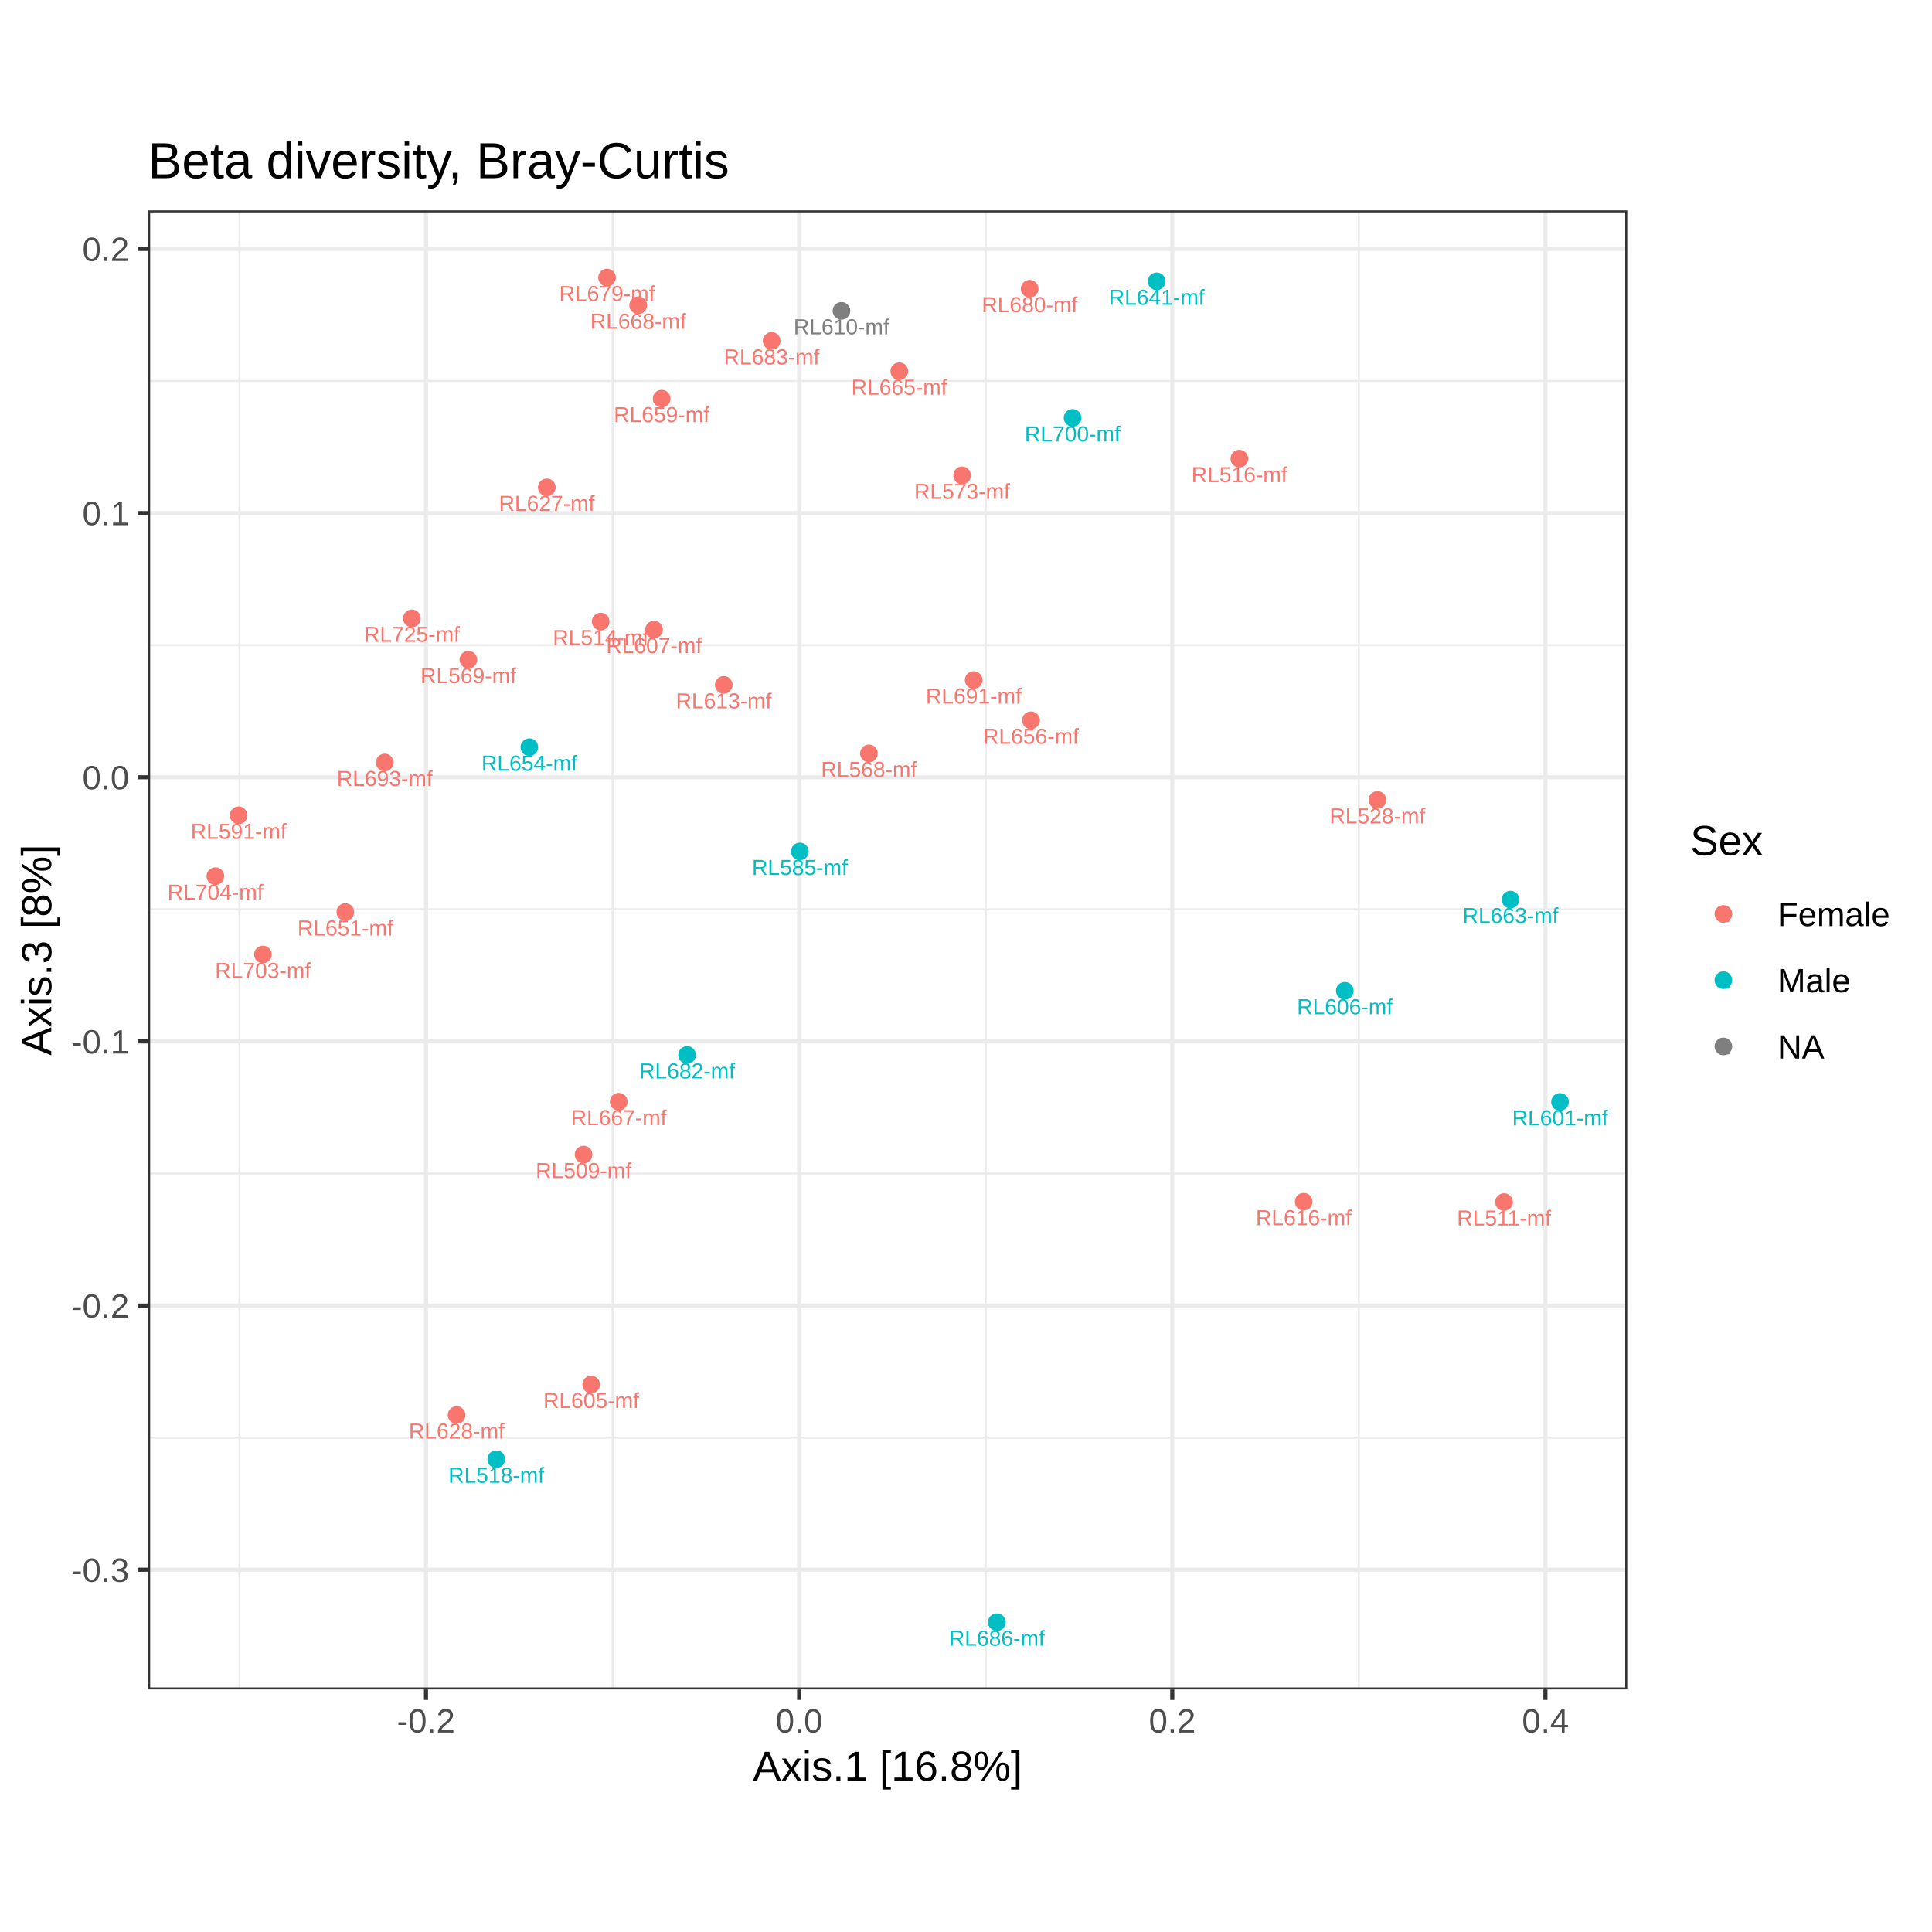
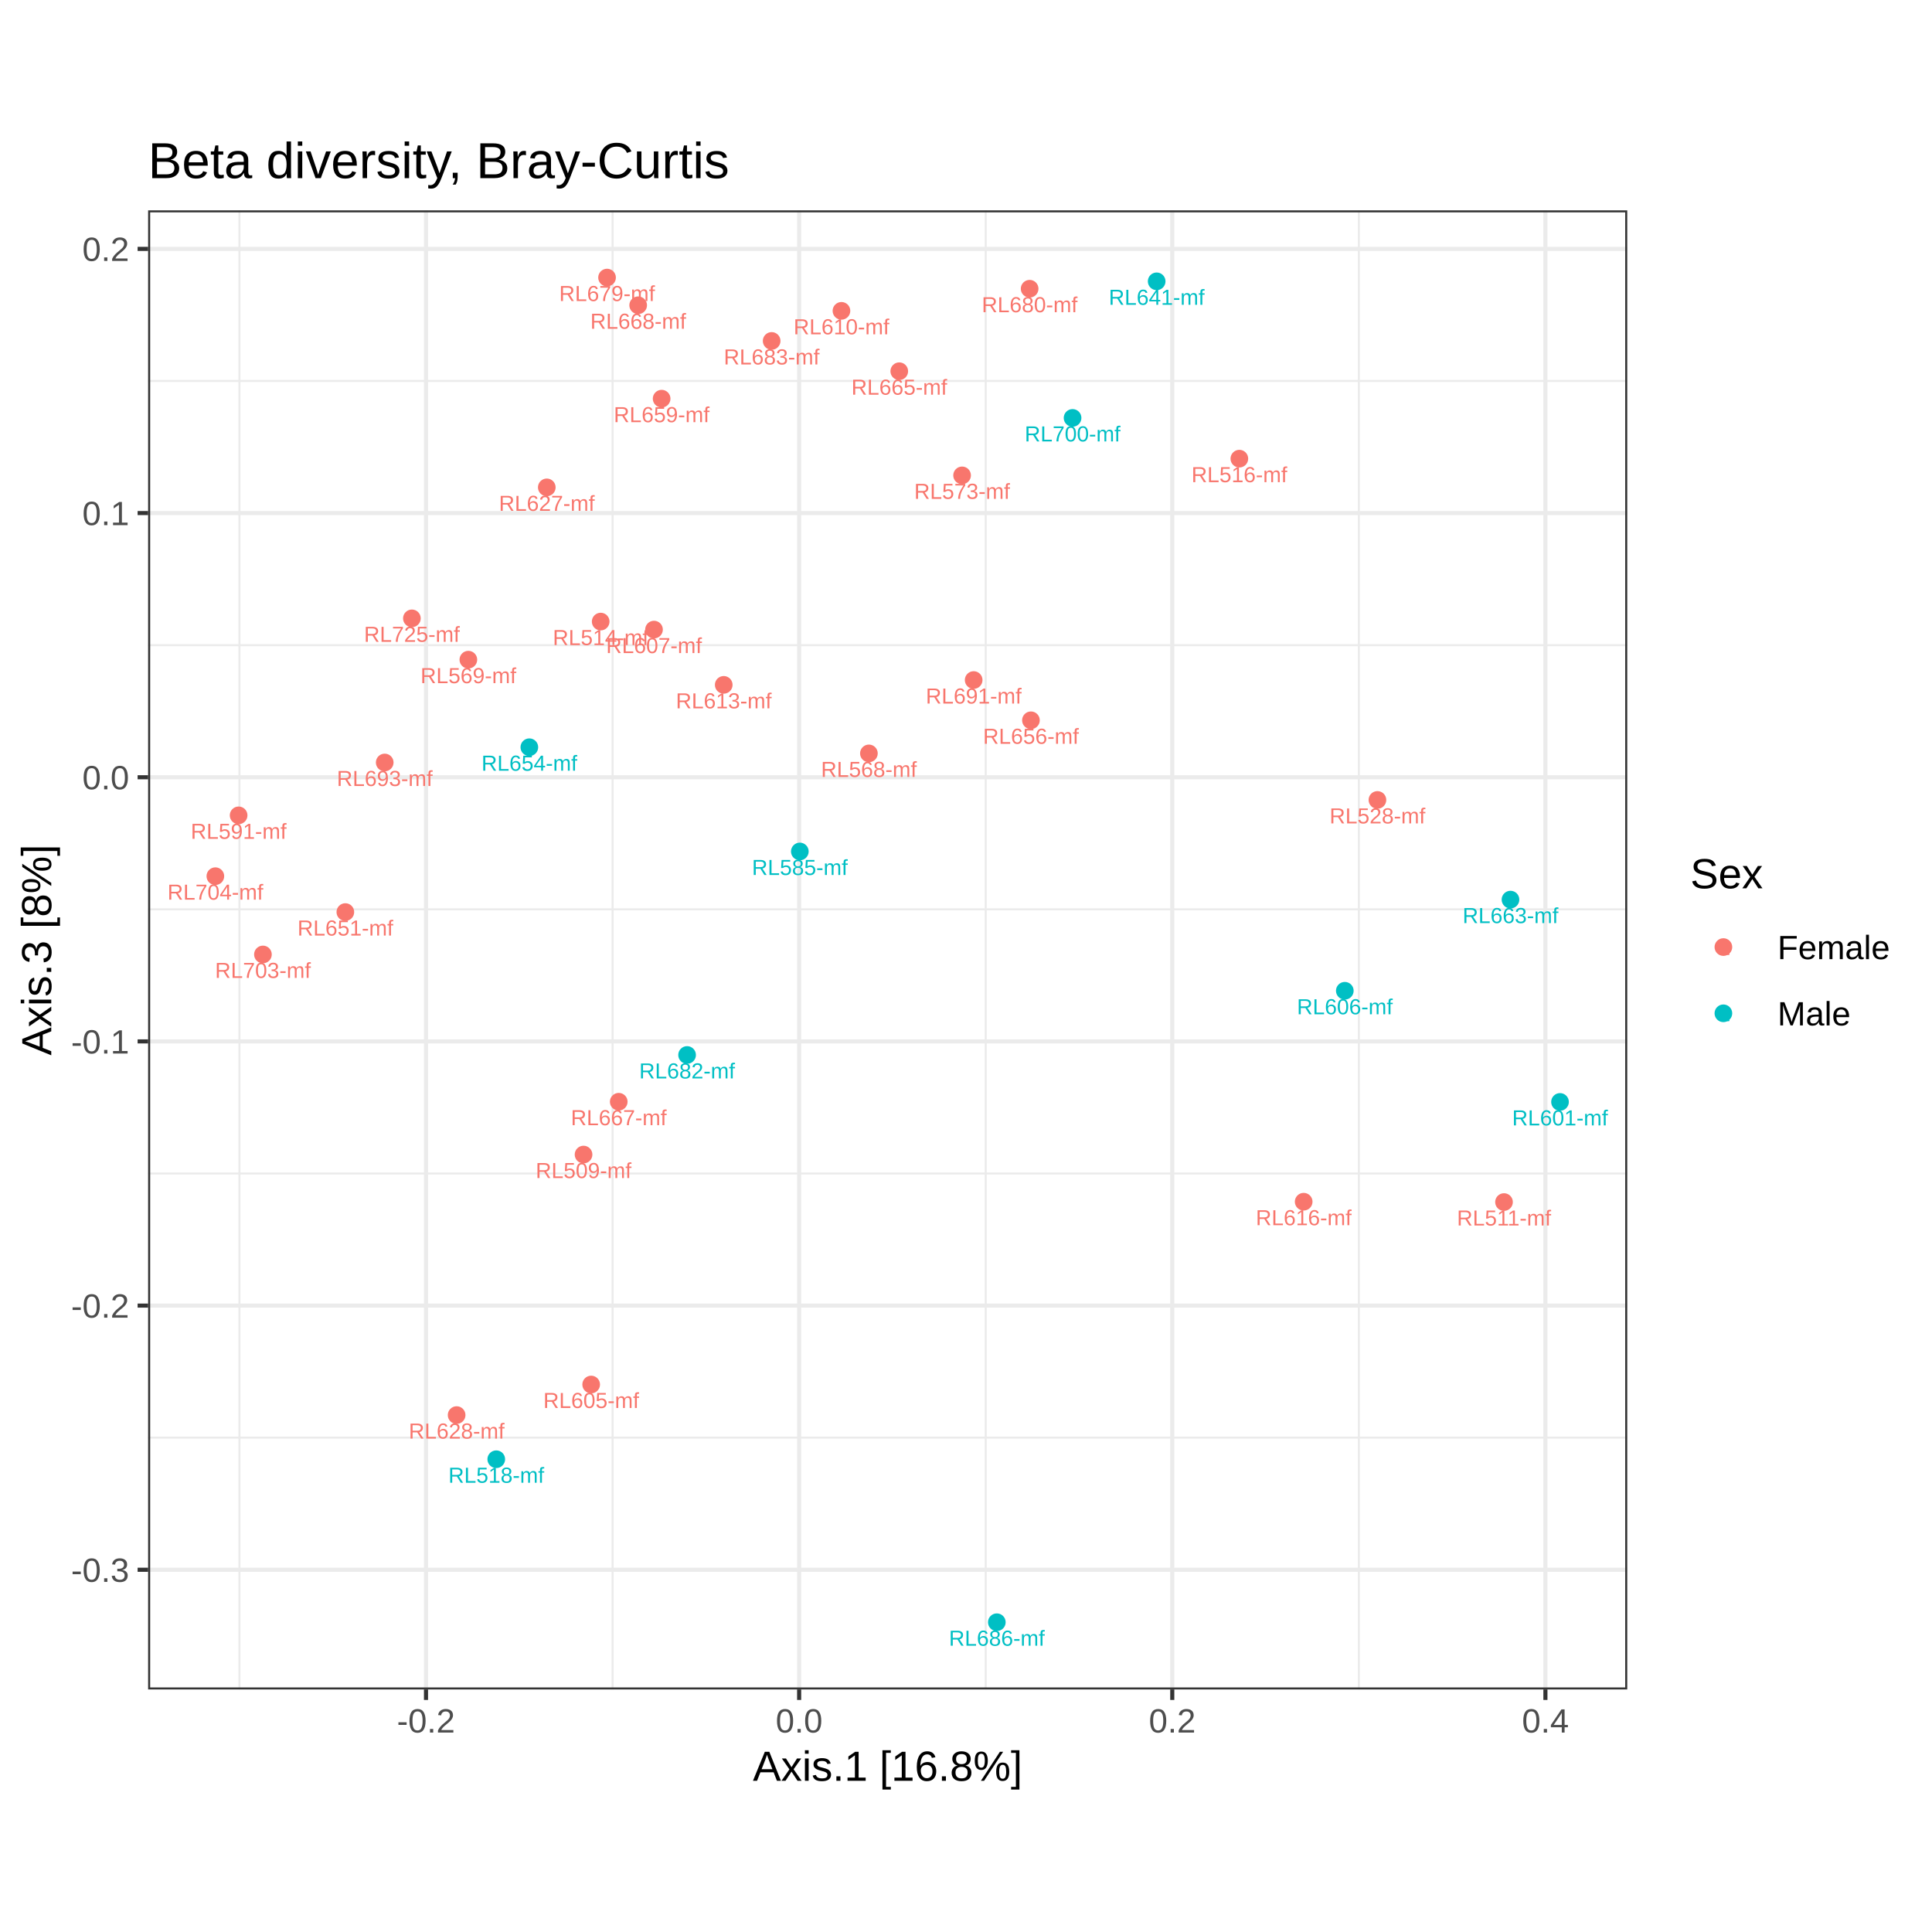
<svg xmlns="http://www.w3.org/2000/svg" class="svglite" width="504.00pt" height="504.00pt" viewBox="0 0 504.00 504.00">
  <defs>
    <style type="text/css">
    .svglite line, .svglite polyline, .svglite polygon, .svglite path, .svglite rect, .svglite circle {
      fill: none;
      stroke: #000000;
      stroke-linecap: round;
      stroke-linejoin: round;
      stroke-miterlimit: 10.00;
    }
    .svglite text {
      white-space: pre;
    }
  </style>
  </defs>
  <rect width="100%" height="100%" style="stroke: none; fill: #FFFFFF;" />
  <defs>
    <clipPath id="cpMC4wMHw1MDQuMDB8MC4wMHw1MDQuMDA=">
      <rect x="0.00" y="0.00" width="504.00" height="504.00" />
    </clipPath>
  </defs>
  <g clip-path="url(#cpMC4wMHw1MDQuMDB8MC4wMHw1MDQuMDA=)">
</g>
  <defs>
    <clipPath id="cpMC4wMHw1MDQuMDB8MzEuNTN8NDcyLjQ3">
      <rect x="0" y="31.53" width="504.00" height="440.93" />
    </clipPath>
  </defs>
  <g clip-path="url(#cpMC4wMHw1MDQuMDB8MzEuNTN8NDcyLjQ3)">
    <rect x="0" y="31.53" width="504.00" height="440.93" style="stroke-width: 1.07; stroke: #FFFFFF; fill: #FFFFFF;" />
  </g>
  <g clip-path="url(#cpMC4wMHw1MDQuMDB8MC4wMHw1MDQuMDA=)">
</g>
  <defs>
    <clipPath id="cpMzguNjR8NDI0LjUwfDU0Ljg3fDQ0MC43Mw==">
      <rect x="38.64" y="54.87" width="385.86" height="385.86" />
    </clipPath>
  </defs>
  <g clip-path="url(#cpMzguNjR8NDI0LjUwfDU0Ljg3fDQ0MC43Mw==)">
    <rect x="38.64" y="54.87" width="385.86" height="385.86" style="stroke-width: 1.07; stroke: none; fill: #FFFFFF;" />
    <polyline points="38.64,375.04 424.50,375.04 " style="stroke-width: 0.53; stroke: #EBEBEB; stroke-linecap: butt;" />
    <polyline points="38.64,306.13 424.50,306.13 " style="stroke-width: 0.53; stroke: #EBEBEB; stroke-linecap: butt;" />
    <polyline points="38.64,237.21 424.50,237.21 " style="stroke-width: 0.53; stroke: #EBEBEB; stroke-linecap: butt;" />
    <polyline points="38.64,168.30 424.50,168.30 " style="stroke-width: 0.53; stroke: #EBEBEB; stroke-linecap: butt;" />
    <polyline points="38.64,99.38 424.50,99.38 " style="stroke-width: 0.53; stroke: #EBEBEB; stroke-linecap: butt;" />
    <polyline points="62.46,440.73 62.46,54.87 " style="stroke-width: 0.53; stroke: #EBEBEB; stroke-linecap: butt;" />
    <polyline points="159.80,440.73 159.80,54.87 " style="stroke-width: 0.53; stroke: #EBEBEB; stroke-linecap: butt;" />
    <polyline points="257.14,440.73 257.14,54.87 " style="stroke-width: 0.53; stroke: #EBEBEB; stroke-linecap: butt;" />
    <polyline points="354.48,440.73 354.48,54.87 " style="stroke-width: 0.53; stroke: #EBEBEB; stroke-linecap: butt;" />
    <polyline points="38.64,409.50 424.50,409.50 " style="stroke-width: 1.07; stroke: #EBEBEB; stroke-linecap: butt;" />
    <polyline points="38.64,340.59 424.50,340.59 " style="stroke-width: 1.07; stroke: #EBEBEB; stroke-linecap: butt;" />
    <polyline points="38.64,271.67 424.50,271.67 " style="stroke-width: 1.07; stroke: #EBEBEB; stroke-linecap: butt;" />
    <polyline points="38.64,202.76 424.50,202.76 " style="stroke-width: 1.07; stroke: #EBEBEB; stroke-linecap: butt;" />
    <polyline points="38.64,133.84 424.50,133.84 " style="stroke-width: 1.07; stroke: #EBEBEB; stroke-linecap: butt;" />
    <polyline points="38.64,64.93 424.50,64.93 " style="stroke-width: 1.07; stroke: #EBEBEB; stroke-linecap: butt;" />
    <polyline points="111.13,440.73 111.13,54.87 " style="stroke-width: 1.07; stroke: #EBEBEB; stroke-linecap: butt;" />
    <polyline points="208.47,440.73 208.47,54.87 " style="stroke-width: 1.07; stroke: #EBEBEB; stroke-linecap: butt;" />
    <polyline points="305.81,440.73 305.81,54.87 " style="stroke-width: 1.07; stroke: #EBEBEB; stroke-linecap: butt;" />
    <polyline points="403.15,440.73 403.15,54.87 " style="stroke-width: 1.07; stroke: #EBEBEB; stroke-linecap: butt;" />
    <circle cx="107.45" cy="161.31" r="1.95" style="stroke-width: 0.71; stroke: #F8766D; fill: #F8766D;" />
    <circle cx="56.18" cy="228.57" r="1.95" style="stroke-width: 0.71; stroke: #F8766D; fill: #F8766D;" />
    <circle cx="68.59" cy="248.99" r="1.95" style="stroke-width: 0.71; stroke: #F8766D; fill: #F8766D;" />
    <circle cx="279.80" cy="109.02" r="1.95" style="stroke-width: 0.71; stroke: #00BFC4; fill: #00BFC4;" />
    <circle cx="100.36" cy="198.91" r="1.95" style="stroke-width: 0.71; stroke: #F8766D; fill: #F8766D;" />
    <circle cx="254.00" cy="177.40" r="1.95" style="stroke-width: 0.71; stroke: #F8766D; fill: #F8766D;" />
    <circle cx="260.04" cy="423.19" r="1.95" style="stroke-width: 0.71; stroke: #00BFC4; fill: #00BFC4;" />
    <circle cx="201.30" cy="88.94" r="1.95" style="stroke-width: 0.71; stroke: #F8766D; fill: #F8766D;" />
    <circle cx="179.24" cy="275.21" r="1.95" style="stroke-width: 0.71; stroke: #00BFC4; fill: #00BFC4;" />
    <circle cx="268.60" cy="75.32" r="1.95" style="stroke-width: 0.71; stroke: #F8766D; fill: #F8766D;" />
    <circle cx="158.36" cy="72.41" r="1.95" style="stroke-width: 0.71; stroke: #F8766D; fill: #F8766D;" />
    <circle cx="166.48" cy="79.63" r="1.95" style="stroke-width: 0.71; stroke: #F8766D; fill: #F8766D;" />
    <circle cx="161.41" cy="287.41" r="1.95" style="stroke-width: 0.71; stroke: #F8766D; fill: #F8766D;" />
    <circle cx="234.59" cy="96.84" r="1.95" style="stroke-width: 0.71; stroke: #F8766D; fill: #F8766D;" />
    <circle cx="394.04" cy="234.68" r="1.95" style="stroke-width: 0.71; stroke: #00BFC4; fill: #00BFC4;" />
    <circle cx="172.60" cy="104.00" r="1.95" style="stroke-width: 0.71; stroke: #F8766D; fill: #F8766D;" />
    <circle cx="268.94" cy="187.90" r="1.95" style="stroke-width: 0.71; stroke: #F8766D; fill: #F8766D;" />
    <circle cx="138.09" cy="194.93" r="1.95" style="stroke-width: 0.71; stroke: #00BFC4; fill: #00BFC4;" />
    <circle cx="90.09" cy="237.93" r="1.95" style="stroke-width: 0.71; stroke: #F8766D; fill: #F8766D;" />
    <circle cx="301.74" cy="73.39" r="1.95" style="stroke-width: 0.71; stroke: #00BFC4; fill: #00BFC4;" />
    <circle cx="119.12" cy="369.15" r="1.95" style="stroke-width: 0.71; stroke: #F8766D; fill: #F8766D;" />
    <circle cx="142.64" cy="127.14" r="1.95" style="stroke-width: 0.71; stroke: #F8766D; fill: #F8766D;" />
    <circle cx="340.09" cy="313.49" r="1.95" style="stroke-width: 0.71; stroke: #F8766D; fill: #F8766D;" />
    <circle cx="188.80" cy="178.66" r="1.95" style="stroke-width: 0.71; stroke: #F8766D; fill: #F8766D;" />
-     <circle cx="219.51" cy="81.09" r="1.95" style="stroke-width: 0.71; stroke: #7F7F7F; fill: #7F7F7F;" />
+     <circle cx="219.51" cy="81.09" r="1.95" style="stroke-width: 0.71; stroke: #F8766D; fill: #F8766D;" />
    <circle cx="170.61" cy="164.24" r="1.95" style="stroke-width: 0.71; stroke: #F8766D; fill: #F8766D;" />
    <circle cx="350.82" cy="258.46" r="1.95" style="stroke-width: 0.71; stroke: #00BFC4; fill: #00BFC4;" />
    <circle cx="154.22" cy="361.18" r="1.95" style="stroke-width: 0.71; stroke: #F8766D; fill: #F8766D;" />
    <circle cx="406.96" cy="287.46" r="1.95" style="stroke-width: 0.71; stroke: #00BFC4; fill: #00BFC4;" />
    <circle cx="62.25" cy="212.70" r="1.95" style="stroke-width: 0.71; stroke: #F8766D; fill: #F8766D;" />
    <circle cx="208.65" cy="222.12" r="1.95" style="stroke-width: 0.71; stroke: #00BFC4; fill: #00BFC4;" />
    <circle cx="250.98" cy="124.01" r="1.95" style="stroke-width: 0.71; stroke: #F8766D; fill: #F8766D;" />
    <circle cx="122.18" cy="172.09" r="1.95" style="stroke-width: 0.71; stroke: #F8766D; fill: #F8766D;" />
    <circle cx="226.67" cy="196.54" r="1.95" style="stroke-width: 0.71; stroke: #F8766D; fill: #F8766D;" />
    <circle cx="359.33" cy="208.68" r="1.95" style="stroke-width: 0.71; stroke: #F8766D; fill: #F8766D;" />
    <circle cx="129.46" cy="380.67" r="1.95" style="stroke-width: 0.71; stroke: #00BFC4; fill: #00BFC4;" />
    <circle cx="323.31" cy="119.65" r="1.95" style="stroke-width: 0.71; stroke: #F8766D; fill: #F8766D;" />
    <circle cx="156.70" cy="162.15" r="1.95" style="stroke-width: 0.71; stroke: #F8766D; fill: #F8766D;" />
    <circle cx="392.35" cy="313.58" r="1.95" style="stroke-width: 0.71; stroke: #F8766D; fill: #F8766D;" />
    <circle cx="152.23" cy="301.19" r="1.95" style="stroke-width: 0.71; stroke: #F8766D; fill: #F8766D;" />
    <text x="107.45" y="167.43" text-anchor="middle" style="font-size: 5.69px;fill: #F8766D; font-family: &quot;Arial&quot;;" textLength="24.96px" lengthAdjust="spacingAndGlyphs">RL725-mf</text>
    <text x="56.18" y="234.69" text-anchor="middle" style="font-size: 5.69px;fill: #F8766D; font-family: &quot;Arial&quot;;" textLength="24.96px" lengthAdjust="spacingAndGlyphs">RL704-mf</text>
    <text x="68.59" y="255.11" text-anchor="middle" style="font-size: 5.69px;fill: #F8766D; font-family: &quot;Arial&quot;;" textLength="24.96px" lengthAdjust="spacingAndGlyphs">RL703-mf</text>
    <text x="279.80" y="115.15" text-anchor="middle" style="font-size: 5.69px;fill: #00BFC4; font-family: &quot;Arial&quot;;" textLength="24.96px" lengthAdjust="spacingAndGlyphs">RL700-mf</text>
    <text x="100.36" y="205.04" text-anchor="middle" style="font-size: 5.69px;fill: #F8766D; font-family: &quot;Arial&quot;;" textLength="24.96px" lengthAdjust="spacingAndGlyphs">RL693-mf</text>
    <text x="254.00" y="183.53" text-anchor="middle" style="font-size: 5.69px;fill: #F8766D; font-family: &quot;Arial&quot;;" textLength="24.96px" lengthAdjust="spacingAndGlyphs">RL691-mf</text>
    <text x="260.04" y="429.32" text-anchor="middle" style="font-size: 5.69px;fill: #00BFC4; font-family: &quot;Arial&quot;;" textLength="24.96px" lengthAdjust="spacingAndGlyphs">RL686-mf</text>
    <text x="201.30" y="95.07" text-anchor="middle" style="font-size: 5.69px;fill: #F8766D; font-family: &quot;Arial&quot;;" textLength="24.96px" lengthAdjust="spacingAndGlyphs">RL683-mf</text>
    <text x="179.24" y="281.33" text-anchor="middle" style="font-size: 5.69px;fill: #00BFC4; font-family: &quot;Arial&quot;;" textLength="24.96px" lengthAdjust="spacingAndGlyphs">RL682-mf</text>
    <text x="268.60" y="81.45" text-anchor="middle" style="font-size: 5.69px;fill: #F8766D; font-family: &quot;Arial&quot;;" textLength="24.96px" lengthAdjust="spacingAndGlyphs">RL680-mf</text>
    <text x="158.36" y="78.53" text-anchor="middle" style="font-size: 5.69px;fill: #F8766D; font-family: &quot;Arial&quot;;" textLength="24.96px" lengthAdjust="spacingAndGlyphs">RL679-mf</text>
    <text x="166.48" y="85.76" text-anchor="middle" style="font-size: 5.69px;fill: #F8766D; font-family: &quot;Arial&quot;;" textLength="24.96px" lengthAdjust="spacingAndGlyphs">RL668-mf</text>
    <text x="161.41" y="293.53" text-anchor="middle" style="font-size: 5.69px;fill: #F8766D; font-family: &quot;Arial&quot;;" textLength="24.96px" lengthAdjust="spacingAndGlyphs">RL667-mf</text>
    <text x="234.59" y="102.96" text-anchor="middle" style="font-size: 5.69px;fill: #F8766D; font-family: &quot;Arial&quot;;" textLength="24.96px" lengthAdjust="spacingAndGlyphs">RL665-mf</text>
    <text x="394.04" y="240.80" text-anchor="middle" style="font-size: 5.69px;fill: #00BFC4; font-family: &quot;Arial&quot;;" textLength="24.96px" lengthAdjust="spacingAndGlyphs">RL663-mf</text>
    <text x="172.60" y="110.13" text-anchor="middle" style="font-size: 5.69px;fill: #F8766D; font-family: &quot;Arial&quot;;" textLength="24.96px" lengthAdjust="spacingAndGlyphs">RL659-mf</text>
    <text x="268.94" y="194.03" text-anchor="middle" style="font-size: 5.69px;fill: #F8766D; font-family: &quot;Arial&quot;;" textLength="24.96px" lengthAdjust="spacingAndGlyphs">RL656-mf</text>
    <text x="138.09" y="201.05" text-anchor="middle" style="font-size: 5.69px;fill: #00BFC4; font-family: &quot;Arial&quot;;" textLength="24.96px" lengthAdjust="spacingAndGlyphs">RL654-mf</text>
    <text x="90.09" y="244.05" text-anchor="middle" style="font-size: 5.69px;fill: #F8766D; font-family: &quot;Arial&quot;;" textLength="24.96px" lengthAdjust="spacingAndGlyphs">RL651-mf</text>
    <text x="301.74" y="79.51" text-anchor="middle" style="font-size: 5.69px;fill: #00BFC4; font-family: &quot;Arial&quot;;" textLength="24.96px" lengthAdjust="spacingAndGlyphs">RL641-mf</text>
    <text x="119.12" y="375.28" text-anchor="middle" style="font-size: 5.69px;fill: #F8766D; font-family: &quot;Arial&quot;;" textLength="24.96px" lengthAdjust="spacingAndGlyphs">RL628-mf</text>
    <text x="142.64" y="133.26" text-anchor="middle" style="font-size: 5.69px;fill: #F8766D; font-family: &quot;Arial&quot;;" textLength="24.96px" lengthAdjust="spacingAndGlyphs">RL627-mf</text>
    <text x="340.09" y="319.62" text-anchor="middle" style="font-size: 5.69px;fill: #F8766D; font-family: &quot;Arial&quot;;" textLength="24.96px" lengthAdjust="spacingAndGlyphs">RL616-mf</text>
    <text x="188.80" y="184.79" text-anchor="middle" style="font-size: 5.69px;fill: #F8766D; font-family: &quot;Arial&quot;;" textLength="24.96px" lengthAdjust="spacingAndGlyphs">RL613-mf</text>
-     <text x="219.51" y="87.21" text-anchor="middle" style="font-size: 5.69px;fill: #7F7F7F; font-family: &quot;Arial&quot;;" textLength="24.96px" lengthAdjust="spacingAndGlyphs">RL610-mf</text>
+     <text x="219.51" y="87.21" text-anchor="middle" style="font-size: 5.69px;fill: #F8766D; font-family: &quot;Arial&quot;;" textLength="24.96px" lengthAdjust="spacingAndGlyphs">RL610-mf</text>
    <text x="170.61" y="170.37" text-anchor="middle" style="font-size: 5.69px;fill: #F8766D; font-family: &quot;Arial&quot;;" textLength="24.96px" lengthAdjust="spacingAndGlyphs">RL607-mf</text>
    <text x="350.82" y="264.59" text-anchor="middle" style="font-size: 5.69px;fill: #00BFC4; font-family: &quot;Arial&quot;;" textLength="24.96px" lengthAdjust="spacingAndGlyphs">RL606-mf</text>
    <text x="154.22" y="367.30" text-anchor="middle" style="font-size: 5.69px;fill: #F8766D; font-family: &quot;Arial&quot;;" textLength="24.96px" lengthAdjust="spacingAndGlyphs">RL605-mf</text>
    <text x="406.96" y="293.58" text-anchor="middle" style="font-size: 5.69px;fill: #00BFC4; font-family: &quot;Arial&quot;;" textLength="24.96px" lengthAdjust="spacingAndGlyphs">RL601-mf</text>
    <text x="62.25" y="218.82" text-anchor="middle" style="font-size: 5.69px;fill: #F8766D; font-family: &quot;Arial&quot;;" textLength="24.96px" lengthAdjust="spacingAndGlyphs">RL591-mf</text>
    <text x="208.65" y="228.25" text-anchor="middle" style="font-size: 5.69px;fill: #00BFC4; font-family: &quot;Arial&quot;;" textLength="24.96px" lengthAdjust="spacingAndGlyphs">RL585-mf</text>
    <text x="250.98" y="130.13" text-anchor="middle" style="font-size: 5.69px;fill: #F8766D; font-family: &quot;Arial&quot;;" textLength="24.96px" lengthAdjust="spacingAndGlyphs">RL573-mf</text>
    <text x="122.18" y="178.21" text-anchor="middle" style="font-size: 5.69px;fill: #F8766D; font-family: &quot;Arial&quot;;" textLength="24.96px" lengthAdjust="spacingAndGlyphs">RL569-mf</text>
    <text x="226.67" y="202.67" text-anchor="middle" style="font-size: 5.69px;fill: #F8766D; font-family: &quot;Arial&quot;;" textLength="24.96px" lengthAdjust="spacingAndGlyphs">RL568-mf</text>
    <text x="359.33" y="214.80" text-anchor="middle" style="font-size: 5.69px;fill: #F8766D; font-family: &quot;Arial&quot;;" textLength="24.96px" lengthAdjust="spacingAndGlyphs">RL528-mf</text>
    <text x="129.46" y="386.80" text-anchor="middle" style="font-size: 5.69px;fill: #00BFC4; font-family: &quot;Arial&quot;;" textLength="24.96px" lengthAdjust="spacingAndGlyphs">RL518-mf</text>
    <text x="323.31" y="125.78" text-anchor="middle" style="font-size: 5.69px;fill: #F8766D; font-family: &quot;Arial&quot;;" textLength="24.96px" lengthAdjust="spacingAndGlyphs">RL516-mf</text>
    <text x="156.70" y="168.28" text-anchor="middle" style="font-size: 5.69px;fill: #F8766D; font-family: &quot;Arial&quot;;" textLength="24.96px" lengthAdjust="spacingAndGlyphs">RL514-mf</text>
    <text x="392.35" y="319.70" text-anchor="middle" style="font-size: 5.69px;fill: #F8766D; font-family: &quot;Arial&quot;;" textLength="24.96px" lengthAdjust="spacingAndGlyphs">RL511-mf</text>
    <text x="152.23" y="307.32" text-anchor="middle" style="font-size: 5.69px;fill: #F8766D; font-family: &quot;Arial&quot;;" textLength="24.96px" lengthAdjust="spacingAndGlyphs">RL509-mf</text>
    <rect x="38.64" y="54.87" width="385.86" height="385.86" style="stroke-width: 1.07; stroke: #333333;" />
  </g>
  <g clip-path="url(#cpMC4wMHw1MDQuMDB8MC4wMHw1MDQuMDA=)">
    <text x="33.71" y="412.66" text-anchor="end" style="font-size: 8.80px;fill: #4D4D4D; font-family: &quot;Arial&quot;;" textLength="15.16px" lengthAdjust="spacingAndGlyphs">-0.3</text>
    <text x="33.71" y="343.74" text-anchor="end" style="font-size: 8.80px;fill: #4D4D4D; font-family: &quot;Arial&quot;;" textLength="15.16px" lengthAdjust="spacingAndGlyphs">-0.2</text>
    <text x="33.71" y="274.83" text-anchor="end" style="font-size: 8.80px;fill: #4D4D4D; font-family: &quot;Arial&quot;;" textLength="15.16px" lengthAdjust="spacingAndGlyphs">-0.1</text>
    <text x="33.71" y="205.91" text-anchor="end" style="font-size: 8.80px;fill: #4D4D4D; font-family: &quot;Arial&quot;;" textLength="12.23px" lengthAdjust="spacingAndGlyphs">0.0</text>
    <text x="33.71" y="136.99" text-anchor="end" style="font-size: 8.80px;fill: #4D4D4D; font-family: &quot;Arial&quot;;" textLength="12.23px" lengthAdjust="spacingAndGlyphs">0.1</text>
    <text x="33.71" y="68.08" text-anchor="end" style="font-size: 8.80px;fill: #4D4D4D; font-family: &quot;Arial&quot;;" textLength="12.23px" lengthAdjust="spacingAndGlyphs">0.2</text>
    <polyline points="35.90,409.50 38.64,409.50 " style="stroke-width: 1.07; stroke: #333333; stroke-linecap: butt;" />
    <polyline points="35.90,340.59 38.64,340.59 " style="stroke-width: 1.07; stroke: #333333; stroke-linecap: butt;" />
    <polyline points="35.90,271.67 38.64,271.67 " style="stroke-width: 1.07; stroke: #333333; stroke-linecap: butt;" />
    <polyline points="35.90,202.76 38.64,202.76 " style="stroke-width: 1.07; stroke: #333333; stroke-linecap: butt;" />
    <polyline points="35.90,133.84 38.64,133.84 " style="stroke-width: 1.07; stroke: #333333; stroke-linecap: butt;" />
    <polyline points="35.90,64.93 38.64,64.93 " style="stroke-width: 1.07; stroke: #333333; stroke-linecap: butt;" />
    <polyline points="111.13,443.47 111.13,440.73 " style="stroke-width: 1.07; stroke: #333333; stroke-linecap: butt;" />
    <polyline points="208.47,443.47 208.47,440.73 " style="stroke-width: 1.07; stroke: #333333; stroke-linecap: butt;" />
    <polyline points="305.81,443.47 305.81,440.73 " style="stroke-width: 1.07; stroke: #333333; stroke-linecap: butt;" />
    <polyline points="403.15,443.47 403.15,440.73 " style="stroke-width: 1.07; stroke: #333333; stroke-linecap: butt;" />
    <text x="111.13" y="451.97" text-anchor="middle" style="font-size: 8.80px;fill: #4D4D4D; font-family: &quot;Arial&quot;;" textLength="15.16px" lengthAdjust="spacingAndGlyphs">-0.2</text>
    <text x="208.47" y="451.97" text-anchor="middle" style="font-size: 8.80px;fill: #4D4D4D; font-family: &quot;Arial&quot;;" textLength="12.23px" lengthAdjust="spacingAndGlyphs">0.0</text>
    <text x="305.81" y="451.97" text-anchor="middle" style="font-size: 8.80px;fill: #4D4D4D; font-family: &quot;Arial&quot;;" textLength="12.23px" lengthAdjust="spacingAndGlyphs">0.2</text>
    <text x="403.15" y="451.97" text-anchor="middle" style="font-size: 8.80px;fill: #4D4D4D; font-family: &quot;Arial&quot;;" textLength="12.23px" lengthAdjust="spacingAndGlyphs">0.4</text>
    <text x="231.57" y="464.55" text-anchor="middle" style="font-size: 11.00px; font-family: &quot;Arial&quot;;" textLength="76.41px" lengthAdjust="spacingAndGlyphs">Axis.1   [16.8%]</text>
    <text transform="translate(13.37,247.80) rotate(-90)" text-anchor="middle" style="font-size: 11.00px; font-family: &quot;Arial&quot;;" textLength="61.11px" lengthAdjust="spacingAndGlyphs">Axis.3   [8%]</text>
-     <rect x="435.46" y="208.50" width="63.06" height="78.60" style="stroke-width: 1.07; stroke: none; fill: #FFFFFF;" />
-     <text x="440.94" y="223.09" style="font-size: 11.00px; font-family: &quot;Arial&quot;;" textLength="18.96px" lengthAdjust="spacingAndGlyphs">Sex</text>
-     <rect x="440.94" y="229.78" width="17.28" height="17.28" style="stroke-width: 1.07; stroke: none; fill: #FFFFFF;" />
-     <circle cx="449.58" cy="238.42" r="1.95" style="stroke-width: 0.71; stroke: #F8766D; fill: #F8766D;" />
-     <text x="449.58" y="240.46" text-anchor="middle" style="font-size: 5.69px;fill: #F8766D; font-family: &quot;Arial&quot;;" textLength="3.16px" lengthAdjust="spacingAndGlyphs">a</text>
-     <rect x="440.94" y="247.06" width="17.28" height="17.28" style="stroke-width: 1.07; stroke: none; fill: #FFFFFF;" />
-     <circle cx="449.58" cy="255.70" r="1.95" style="stroke-width: 0.71; stroke: #00BFC4; fill: #00BFC4;" />
-     <text x="449.58" y="257.74" text-anchor="middle" style="font-size: 5.69px;fill: #00BFC4; font-family: &quot;Arial&quot;;" textLength="3.16px" lengthAdjust="spacingAndGlyphs">a</text>
-     <rect x="440.94" y="264.34" width="17.28" height="17.28" style="stroke-width: 1.07; stroke: none; fill: #FFFFFF;" />
-     <circle cx="449.58" cy="272.98" r="1.95" style="stroke-width: 0.71; stroke: #7F7F7F; fill: #7F7F7F;" />
-     <text x="449.58" y="275.02" text-anchor="middle" style="font-size: 5.69px;fill: #7F7F7F; font-family: &quot;Arial&quot;;" textLength="3.16px" lengthAdjust="spacingAndGlyphs">a</text>
-     <text x="463.70" y="241.58" style="font-size: 8.80px; font-family: &quot;Arial&quot;;" textLength="29.34px" lengthAdjust="spacingAndGlyphs">Female</text>
-     <text x="463.70" y="258.86" style="font-size: 8.80px; font-family: &quot;Arial&quot;;" textLength="19.07px" lengthAdjust="spacingAndGlyphs">Male</text>
-     <text x="463.70" y="276.14" style="font-size: 8.80px; font-family: &quot;Arial&quot;;" textLength="12.22px" lengthAdjust="spacingAndGlyphs">NA</text>
+     <rect x="435.46" y="217.14" width="63.06" height="61.32" style="stroke-width: 1.07; stroke: none; fill: #FFFFFF;" />
+     <text x="440.94" y="231.73" style="font-size: 11.00px; font-family: &quot;Arial&quot;;" textLength="18.96px" lengthAdjust="spacingAndGlyphs">Sex</text>
+     <rect x="440.94" y="238.42" width="17.28" height="17.28" style="stroke-width: 1.07; stroke: none; fill: #FFFFFF;" />
+     <circle cx="449.58" cy="247.06" r="1.95" style="stroke-width: 0.71; stroke: #F8766D; fill: #F8766D;" />
+     <text x="449.58" y="249.10" text-anchor="middle" style="font-size: 5.69px;fill: #F8766D; font-family: &quot;Arial&quot;;" textLength="3.16px" lengthAdjust="spacingAndGlyphs">a</text>
+     <rect x="440.94" y="255.70" width="17.28" height="17.28" style="stroke-width: 1.07; stroke: none; fill: #FFFFFF;" />
+     <circle cx="449.58" cy="264.34" r="1.95" style="stroke-width: 0.71; stroke: #00BFC4; fill: #00BFC4;" />
+     <text x="449.58" y="266.38" text-anchor="middle" style="font-size: 5.69px;fill: #00BFC4; font-family: &quot;Arial&quot;;" textLength="3.16px" lengthAdjust="spacingAndGlyphs">a</text>
+     <text x="463.70" y="250.22" style="font-size: 8.80px; font-family: &quot;Arial&quot;;" textLength="29.34px" lengthAdjust="spacingAndGlyphs">Female</text>
+     <text x="463.70" y="267.50" style="font-size: 8.80px; font-family: &quot;Arial&quot;;" textLength="19.07px" lengthAdjust="spacingAndGlyphs">Male</text>
    <text x="38.64" y="46.47" style="font-size: 13.20px; font-family: &quot;Arial&quot;;" textLength="152.47px" lengthAdjust="spacingAndGlyphs">Beta diversity, Bray-Curtis</text>
  </g>
</svg>
